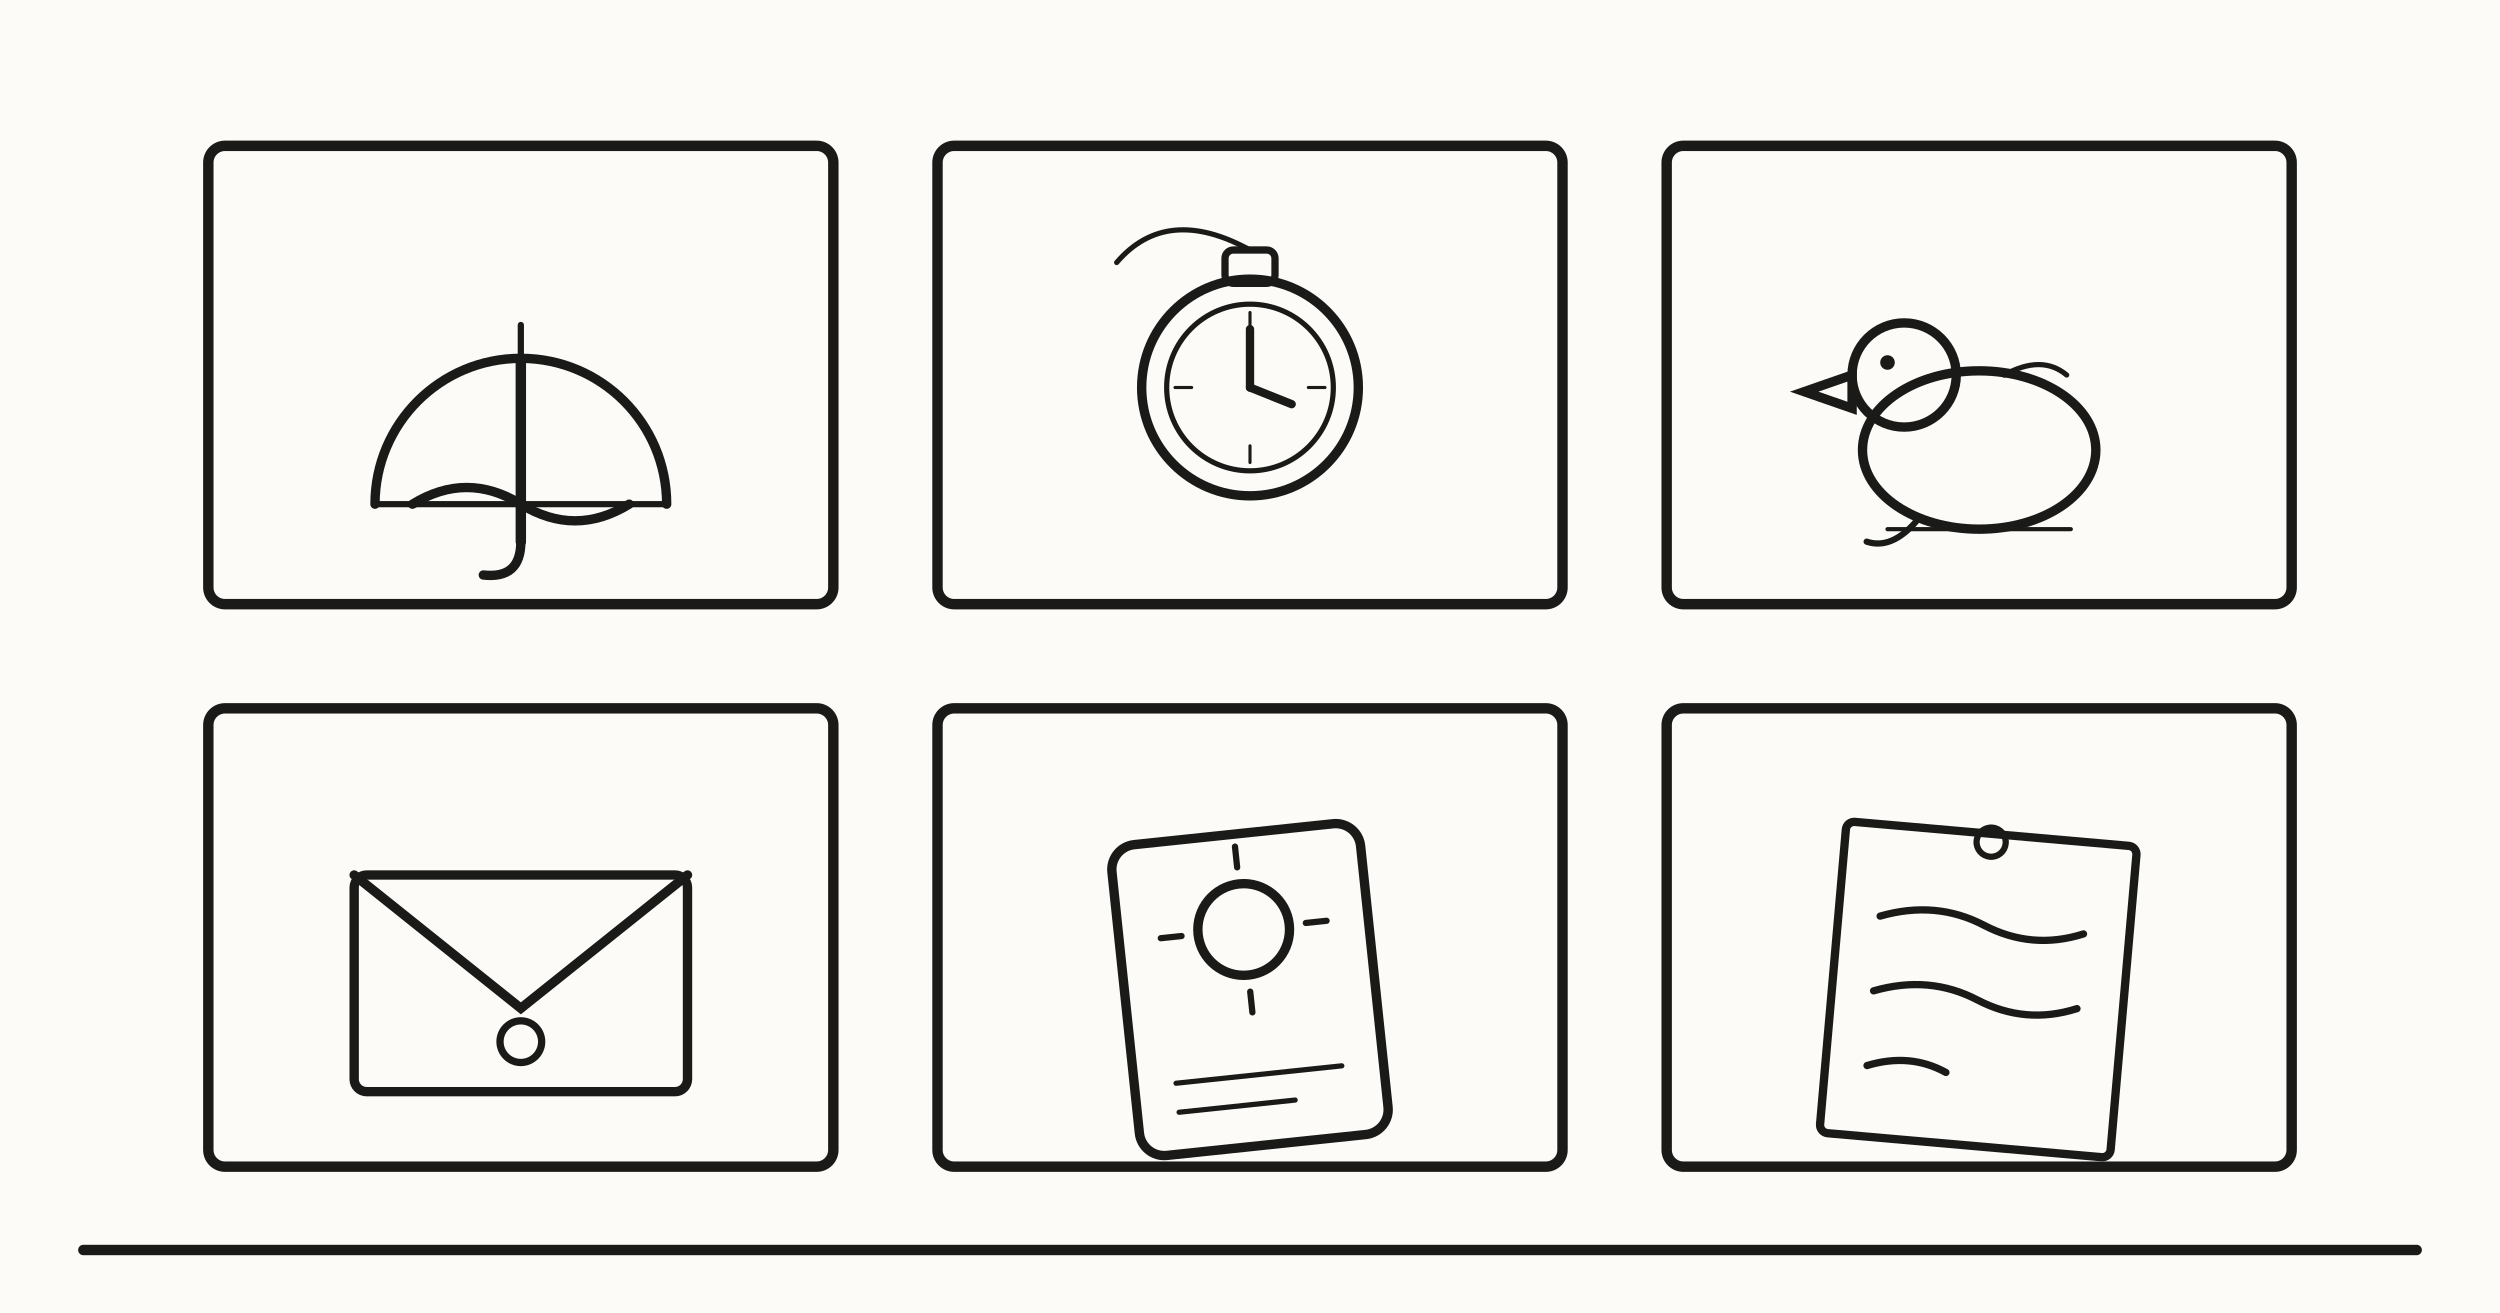
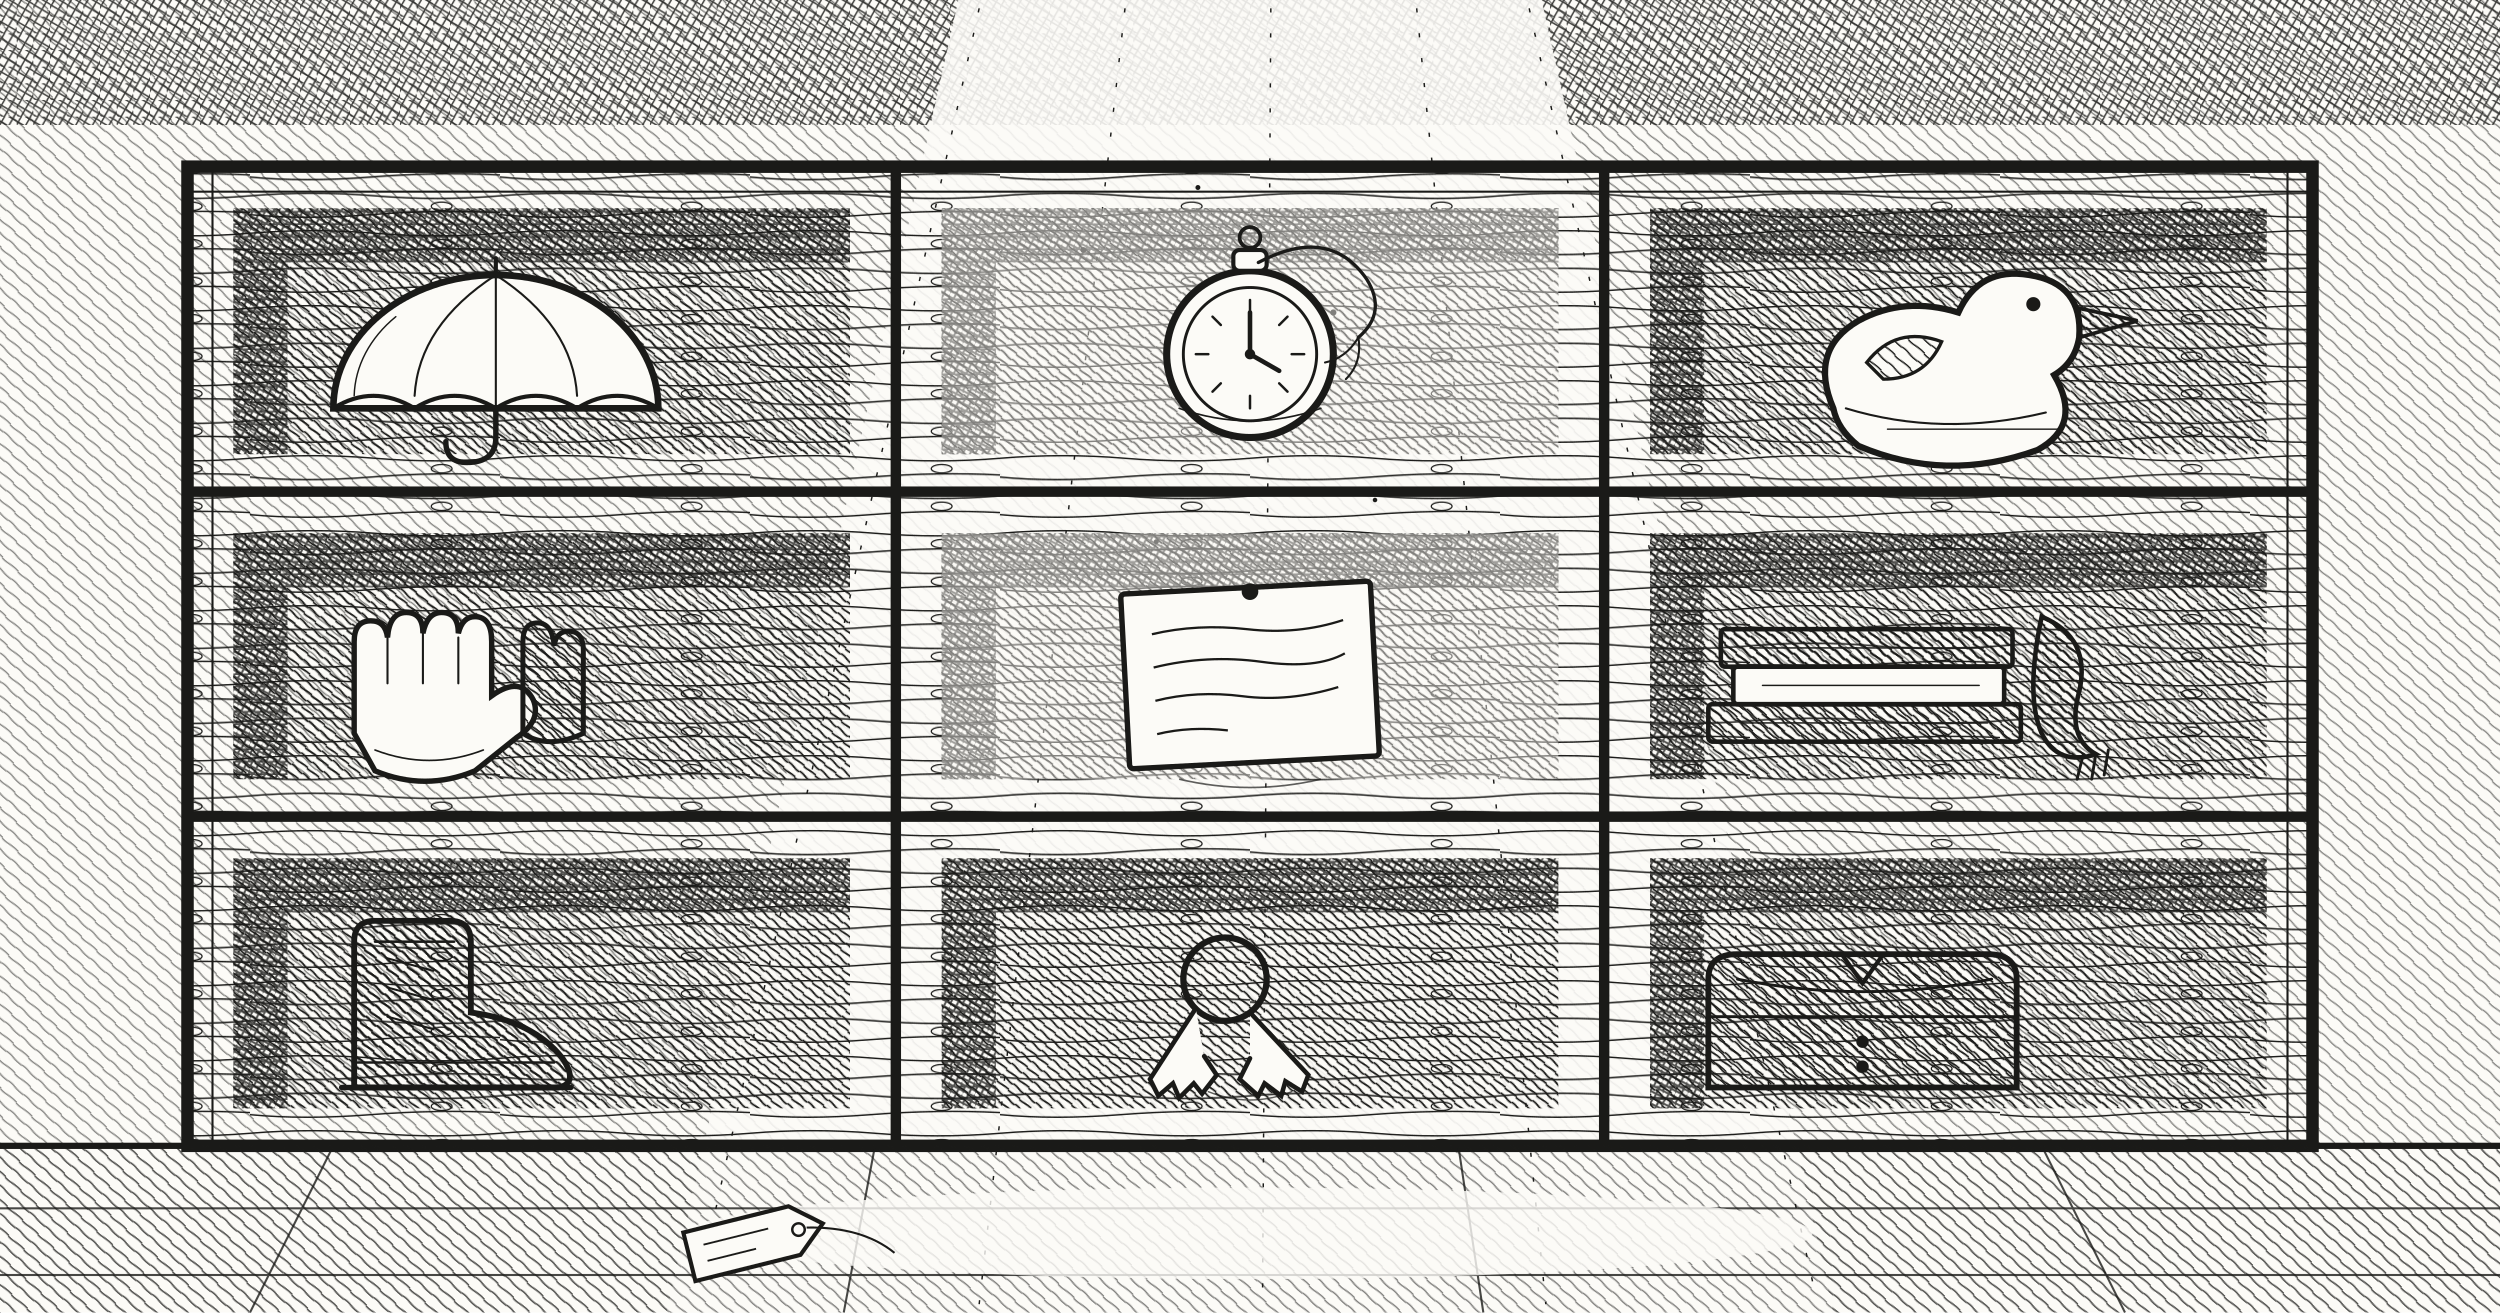
<svg xmlns="http://www.w3.org/2000/svg" viewBox="0 0 1200 630">
+   <defs>
+     <pattern id="hl" width="10" height="10" patternUnits="userSpaceOnUse" patternTransform="rotate(42)">
+       <path d="M-1 3 q3 -.6 5.5 -.1 t5.5 .1 M-1 8.1 q2.6 .5 5.4 0 t5.6 -.2" stroke="#1a1a18" stroke-width=".7" fill="none" />
+     </pattern>
+     <pattern id="hm" width="7" height="7" patternUnits="userSpaceOnUse" patternTransform="rotate(40)">
+       <path d="M-1 2 q2.4 -.5 4.4 0 t3.6 .2 M-1 5.6 q2 .4 4 0 t4 -.3" stroke="#1a1a18" stroke-width=".85" fill="none" />
+     </pattern>
+     <pattern id="xm" width="8" height="8" patternUnits="userSpaceOnUse">
+       <path d="M-1 1.6 L9 7.4 M-1 6.5 L9 12.3 M-1 -3.2 L9 2.6 M1.5 9 L7.3 -1 M5.8 9.4 L11.6 -.6 M-2.8 8.6 L3 -1.4" stroke="#1a1a18" stroke-width=".75" fill="none" />
+     </pattern>
+     <pattern id="xd" width="6" height="6" patternUnits="userSpaceOnUse">
+       <path d="M-1 1 L7 5 M-1 4 L7 8 M-1 -2 L7 2 M1 7 L5 -1 M4 8 L8 0 M-2 6 L2 -2 M-1 5.7 H7" stroke="#1a1a18" stroke-width=".95" fill="none" />
+     </pattern>
+     <pattern id="st" width="16" height="16" patternUnits="userSpaceOnUse">
+       <circle cx="2.5" cy="3" r=".7" fill="#1a1a18" />
+       <circle cx="9" cy="6.5" r=".6" fill="#1a1a18" />
+       <circle cx="13.5" cy="2" r=".7" fill="#1a1a18" />
+       <circle cx="5" cy="11" r=".6" fill="#1a1a18" />
+       <circle cx="12" cy="13" r=".7" fill="#1a1a18" />
+     </pattern>
+     <pattern id="wd" width="120" height="18" patternUnits="userSpaceOnUse">
+       <path d="M0 4 q30 -2.5 60 0 t60 0 M0 13 q26 2.5 58 0 t62 -1" stroke="#1a1a18" stroke-width=".7" fill="none" />
+       <ellipse cx="92" cy="9" rx="5" ry="2" stroke="#1a1a18" stroke-width=".6" fill="none" />
+     </pattern>
+   </defs>
  <rect width="1200" height="630" fill="#fcfbf7" />
-   <g stroke="#1a1a18" fill="none" stroke-linecap="round">
-     <g stroke-width="5">
-       <rect x="100" y="70" width="300" height="220" rx="8" />
-       <rect x="450" y="70" width="300" height="220" rx="8" />
-       <rect x="800" y="70" width="300" height="220" rx="8" />
-       <rect x="100" y="340" width="300" height="220" rx="8" />
-       <rect x="450" y="340" width="300" height="220" rx="8" />
-       <rect x="800" y="340" width="300" height="220" rx="8" />
+   <rect x="0" y="0" width="1200" height="630" fill="url(#hl)" opacity=".5" />
+   <rect x="0" y="0" width="1200" height="60" fill="url(#xm)" opacity=".8" />
+   <polygon points="460,0 740,0 880,630 320,630" fill="#fcfbf7" opacity=".88" />
+   <g stroke="#1a1a18" stroke-width=".7" stroke-dasharray="2 10" fill="none">
+     <path d="M470 4 L334 624 M540 4 L470 626 M610 4 L606 626 M680 4 L742 626 M734 4 L872 624" />
+   </g>
+   <g fill="#1a1a18">
+     <circle cx="520" cy="120" r="1.4" />
+     <circle cx="585" cy="190" r="1.2" />
+     <circle cx="640" cy="150" r="1.5" />
+     <circle cx="555" cy="260" r="1.2" />
+     <circle cx="610" cy="320" r="1.4" />
+     <circle cx="660" cy="240" r="1.1" />
+     <circle cx="575" cy="90" r="1.2" />
+   </g>
+   <g stroke="#1a1a18">
+     <rect x="90" y="80" width="1020" height="470" fill="url(#wd)" stroke-width="6" />
+     <path d="M90 236 H1110 M90 392 H1110 M430 80 V550 M770 80 V550" stroke-width="5" fill="none" />
+     <path d="M90 92 H1110 M102 80 V550 M1098 80 V550" stroke-width="1" fill="none" />
+   </g>
+   <g>
+     <rect x="112" y="100" width="296" height="118" fill="url(#hm)" />
+     <rect x="452" y="100" width="296" height="118" fill="url(#hm)" />
+     <rect x="792" y="100" width="296" height="118" fill="url(#hm)" />
+     <rect x="112" y="256" width="296" height="118" fill="url(#hm)" />
+     <rect x="452" y="256" width="296" height="118" fill="url(#hm)" />
+     <rect x="792" y="256" width="296" height="118" fill="url(#hm)" />
+     <rect x="112" y="412" width="296" height="120" fill="url(#hm)" />
+     <rect x="452" y="412" width="296" height="120" fill="url(#hm)" />
+     <rect x="792" y="412" width="296" height="120" fill="url(#hm)" />
+   </g>
+   <g fill="url(#xd)" opacity=".75">
+     <path d="M112 100 h296 v26 h-296z M112 100 h26 v118 h-26z" />
+     <path d="M452 100 h296 v26 h-296z M452 100 h26 v118 h-26z" />
+     <path d="M792 100 h296 v26 h-296z M792 100 h26 v118 h-26z" />
+     <path d="M112 256 h296 v26 h-296z M112 256 h26 v118 h-26z" />
+     <path d="M452 256 h296 v26 h-296z M452 256 h26 v118 h-26z" />
+     <path d="M792 256 h296 v26 h-296z M792 256 h26 v118 h-26z" />
+     <path d="M112 412 h296 v26 h-296z M112 412 h26 v120 h-26z" />
+     <path d="M452 412 h296 v26 h-296z M452 412 h26 v120 h-26z" />
+     <path d="M792 412 h296 v26 h-296z M792 412 h26 v120 h-26z" />
+   </g>
+   <rect x="452" y="100" width="296" height="118" fill="#fcfbf7" opacity=".45" />
+   <rect x="452" y="256" width="296" height="118" fill="#fcfbf7" opacity=".45" />
+   <g stroke="#1a1a18" stroke-linecap="round">
+     <path d="M160 196 a78 64 0 0 1 156 0z" fill="#fcfbf7" stroke-width="3.2" />
+     <path d="M160 196 q19 -12 39 0 q19 -12 39 0 q19 -12 39 0 q19 -12 39 0" stroke-width="2" fill="none" />
+     <path d="M238 132 v64 M199 190 q2 -34 39 -58 M277 190 q-2 -34 -39 -58" stroke-width="1" fill="none" />
+     <path d="M238 196 v14 q0 12 -14 12 q-10 0 -10 -10" stroke-width="2.6" fill="none" />
+     <path d="M238 124 v8" stroke-width="2" fill="none" />
+     <path d="M170 190 a70 56 0 0 1 20 -38" stroke-width=".7" fill="none" />
+   </g>
+   <g stroke="#1a1a18" stroke-linecap="round">
+     <circle cx="600" cy="170" r="40" fill="#fcfbf7" stroke-width="3.4" />
+     <circle cx="600" cy="170" r="32" fill="none" stroke-width="1.4" />
+     <path d="M600 144 v6 M600 190 v6 M626 170 h-6 M580 170 h-6 M618 152 l-4 4 M586 184 l-4 4 M618 188 l-4 -4 M586 156 l-4 -4" stroke-width="1.2" fill="none" />
+     <path d="M600 170 L600 150 M600 170 L614 178" stroke-width="2.2" fill="none" />
+     <circle cx="600" cy="170" r="2.5" fill="#1a1a18" stroke="none" />
+     <rect x="592" y="120" width="16" height="10" rx="3" fill="#fcfbf7" stroke-width="2" />
+     <circle cx="600" cy="114" r="5" fill="none" stroke-width="1.8" />
+     <path d="M604 126 q34 -18 52 8 q10 16 -4 28" stroke-width="1.6" fill="none" />
+     <path d="M652 162 q-6 10 -16 12 m16 -12 q2 12 -6 20" stroke-width="1" fill="none" />
+     <path d="M566 196 q34 12 68 0" stroke-width=".8" fill="none" />
+   </g>
+   <g stroke="#1a1a18" stroke-linecap="round">
+     <path d="M880 196 q-12 -28 12 -42 q22 -12 48 -4 q10 -22 34 -18 q26 4 24 30 q-2 12 -12 18 q14 24 -8 36 q-44 16 -86 -2 q-10 -8 -12 -18z" fill="#fcfbf7" stroke-width="3" />
+     <path d="M974 132 q-20 2 -22 20" stroke-width="0" fill="none" />
+     <polygon points="998,148 1026,154 998,162" fill="url(#hm)" stroke-width="1.8" />
+     <circle cx="976" cy="146" r="3.4" fill="#1a1a18" stroke="none" />
+     <path d="M896 174 q14 -18 36 -10 q-8 18 -28 18z" fill="url(#hl)" stroke-width="1.6" />
+     <path d="M886 196 q46 14 96 2" stroke-width="1" fill="none" />
+     <path d="M906 206 h84" stroke-width=".7" fill="none" />
+   </g>
+   <g stroke="#1a1a18" stroke-linecap="round">
+     <path d="M170 352 v-44 q0 -10 8 -10 q7 0 8 8 q1 -12 9 -12 q8 0 8 10 q2 -10 9 -10 q8 0 8 10 q2 -8 8 -8 q8 0 8 12 v26 q14 -10 20 2 q4 10 -8 18 l-20 16 q-24 10 -48 0z" fill="#fcfbf7" stroke-width="2.6" />
+     <path d="M186 306 v22 M203 304 v24 M220 306 v22" stroke-width="1" fill="none" />
+     <path d="M280 352 v-40 q0 -9 -7 -9 q-6 0 -7 7 q-1 -11 -8 -11 q-7 0 -7 9 v44 q12 8 29 0z" fill="url(#hl)" stroke-width="2.4" />
+     <path d="M180 360 q26 10 52 0" stroke-width=".8" fill="none" />
+   </g>
+   <g stroke="#1a1a18">
+     <rect x="540" y="282" width="120" height="84" rx="2" fill="#fcfbf7" stroke-width="2.6" transform="rotate(-3 600 324)" />
+     <g transform="rotate(-3 600 324)" stroke-width="1.1" fill="none">
+       <path d="M554 302 q22 -4 46 0 t46 -2 M554 318 q26 -5 52 0 t40 -2 M554 334 q20 -4 42 0 t46 -2 M554 350 q16 -3 34 0" />
    </g>
-     <g stroke-width="4.5">
-       <path d="M180 242 a70 70 0 0 1 140 0" />
-       <line x1="180" y1="242" x2="320" y2="242" stroke-width="3" />
-       <path d="M198 242 q26 -16 52 0 q26 16 52 0" />
-       <line x1="250" y1="172" x2="250" y2="260" stroke-width="5" />
-       <path d="M250 260 q0 18 -18 16" />
-       <line x1="250" y1="156" x2="250" y2="172" stroke-width="3" />
-     </g>
-     <g stroke-width="4.5">
-       <circle cx="600" cy="186" r="52" />
-       <circle cx="600" cy="186" r="40" stroke-width="2.5" />
-       <line x1="600" y1="186" x2="600" y2="158" stroke-width="4" />
-       <line x1="600" y1="186" x2="620" y2="194" stroke-width="4" />
-       <rect x="588" y="120" width="24" height="16" rx="4" stroke-width="3.5" />
-       <path d="M600 120 q-40 -22 -64 6" stroke-width="2.5" />
-       <g stroke-width="1.5">
-         <line x1="600" y1="150" x2="600" y2="158" />
-         <line x1="636" y1="186" x2="628" y2="186" />
-         <line x1="600" y1="222" x2="600" y2="214" />
-         <line x1="564" y1="186" x2="572" y2="186" />
-       </g>
-     </g>
-     <g stroke-width="4.5">
-       <ellipse cx="950" cy="216" rx="56" ry="38" />
-       <circle cx="914" cy="180" r="25" />
-       <polygon points="889,180 866,188 889,196" />
-       <circle cx="906" cy="174" r="3.5" fill="#1a1a18" stroke="none" />
-       <path d="M962 180 q18 -10 30 0" stroke-width="2.5" />
-       <path d="M920 250 q-12 14 -24 10" stroke-width="3" />
-       <line x1="906" y1="254" x2="994" y2="254" stroke-width="2" />
-     </g>
-     <g stroke-width="4.5">
-       <rect x="170" y="420" width="160" height="104" rx="6" />
-       <polyline points="170,420 250,484 330,420" />
-       <circle cx="250" cy="500" r="10" stroke-width="3.5" />
-     </g>
-     <g transform="rotate(-6 600 475)" stroke-width="4.5">
-       <rect x="540" y="400" width="120" height="150" rx="12" />
-       <circle cx="600" cy="446" r="22" />
-       <g stroke-width="3">
-         <line x1="600" y1="416" x2="600" y2="406" />
-         <line x1="600" y1="476" x2="600" y2="486" />
-         <line x1="570" y1="446" x2="560" y2="446" />
-         <line x1="630" y1="446" x2="640" y2="446" />
-       </g>
-       <line x1="560" y1="516" x2="640" y2="516" stroke-width="2.5" />
-       <line x1="560" y1="530" x2="616" y2="530" stroke-width="2.5" />
-     </g>
-     <g transform="rotate(5 950 470)">
-       <rect x="880" y="400" width="140" height="150" rx="4" stroke-width="4" />
-       <circle cx="950" cy="404" r="7" stroke-width="3" />
-       <g stroke-width="3.5">
-         <path d="M900 444 q26 -10 50 0 q24 10 48 0" />
-         <path d="M900 480 q26 -10 50 0 q24 10 48 0" />
-         <path d="M900 516 q20 -8 38 0" />
-       </g>
-     </g>
-     <line x1="40" y1="600" x2="1160" y2="600" stroke-width="5" />
+     <circle cx="600" cy="284" r="4" fill="#1a1a18" stroke="none" />
+     <path d="M566 374 q34 8 68 0" stroke-width=".8" fill="none" opacity=".7" />
+   </g>
+   <g stroke="#1a1a18" stroke-linecap="round">
+     <rect x="820" y="338" width="150" height="18" rx="2" fill="url(#hl)" stroke-width="2.2" />
+     <rect x="832" y="320" width="130" height="18" rx="2" fill="#fcfbf7" stroke-width="2.2" />
+     <rect x="826" y="302" width="140" height="18" rx="2" fill="url(#hm)" stroke-width="2.2" />
+     <path d="M836 347 h118 M846 329 h104 M840 311 h112" stroke-width=".7" fill="none" />
+     <path d="M980 296 q24 10 18 36 q-6 22 8 30 q-18 6 -26 -10 q-8 -18 0 -56z" fill="url(#hm)" stroke-width="2.2" />
+     <path d="M1000 362 l-3 12 m9 -12 l-2 12 m8 -14 l-2 12" stroke-width="1.4" fill="none" />
+   </g>
+   <g stroke="#1a1a18" stroke-linecap="round">
+     <path d="M170 522 v-70 q0 -10 10 -10 h36 q10 0 10 10 v34 q30 4 44 22 q8 12 -2 14z" fill="url(#hm)" stroke-width="2.8" />
+     <path d="M170 510 h96 M180 452 h38" stroke-width="1.2" fill="none" />
+     <path d="M186 460 l22 6 m-22 8 l22 6 m-22 8 l22 6" stroke-width="1" fill="none" />
+     <path d="M164 522 h110" stroke-width="2.6" fill="none" />
+   </g>
+   <g stroke="#1a1a18" stroke-linecap="round">
+     <circle cx="588" cy="470" r="20" fill="none" stroke-width="3" />
+     <path d="M600 486 l28 30 -3 8 -8 -5 -2 7 -8 -6 -3 6 -9 -8 5 -10" fill="#fcfbf7" stroke-width="2.2" />
+     <path d="M574 484 l-22 34 4 8 7 -6 3 7 7 -7 4 5 7 -9 -6 -9" fill="#fcfbf7" stroke-width="2.2" />
+     <path d="M580 524 q20 8 40 0" stroke-width=".7" fill="none" opacity=".7" />
+   </g>
+   <g stroke="#1a1a18" stroke-linecap="round">
+     <path d="M820 522 v-52 q0 -12 14 -12 h120 q14 0 14 12 v52z" fill="url(#hl)" stroke-width="2.8" />
+     <path d="M820 488 h148 M834 470 q60 12 122 0" stroke-width="1.4" fill="none" />
+     <path d="M884 458 l10 14 10 -14" stroke-width="2" fill="none" />
+     <circle cx="894" cy="500" r="3" fill="#1a1a18" stroke="none" />
+     <circle cx="894" cy="512" r="3" fill="#1a1a18" stroke="none" />
+   </g>
+   <path d="M0 550 H1200" stroke="#1a1a18" stroke-width="3" />
+   <rect x="0" y="550" width="1200" height="80" fill="url(#hl)" opacity=".5" />
+   <g stroke="#1a1a18" stroke-width="1" fill="none" opacity=".8">
+     <path d="M0 580 H1200 M0 612 H1200" />
+     <path d="M160 550 L120 630 M420 550 L405 630 M700 550 L712 630 M980 550 L1020 630" />
+   </g>
+   <ellipse cx="600" cy="592" rx="270" ry="22" fill="#fcfbf7" opacity=".8" />
+   <g stroke="#1a1a18" transform="rotate(-14 360 596)">
+     <path d="M330 584 h52 l14 12 -14 12 h-52z" fill="#fcfbf7" stroke-width="2" />
+     <circle cx="384" cy="596" r="3" fill="none" stroke-width="1.2" />
+     <path d="M338 592 h32 M338 600 h24" stroke-width=".9" fill="none" />
+     <path d="M388 596 q26 6 38 22" stroke-width="1" fill="none" />
  </g>
</svg>
